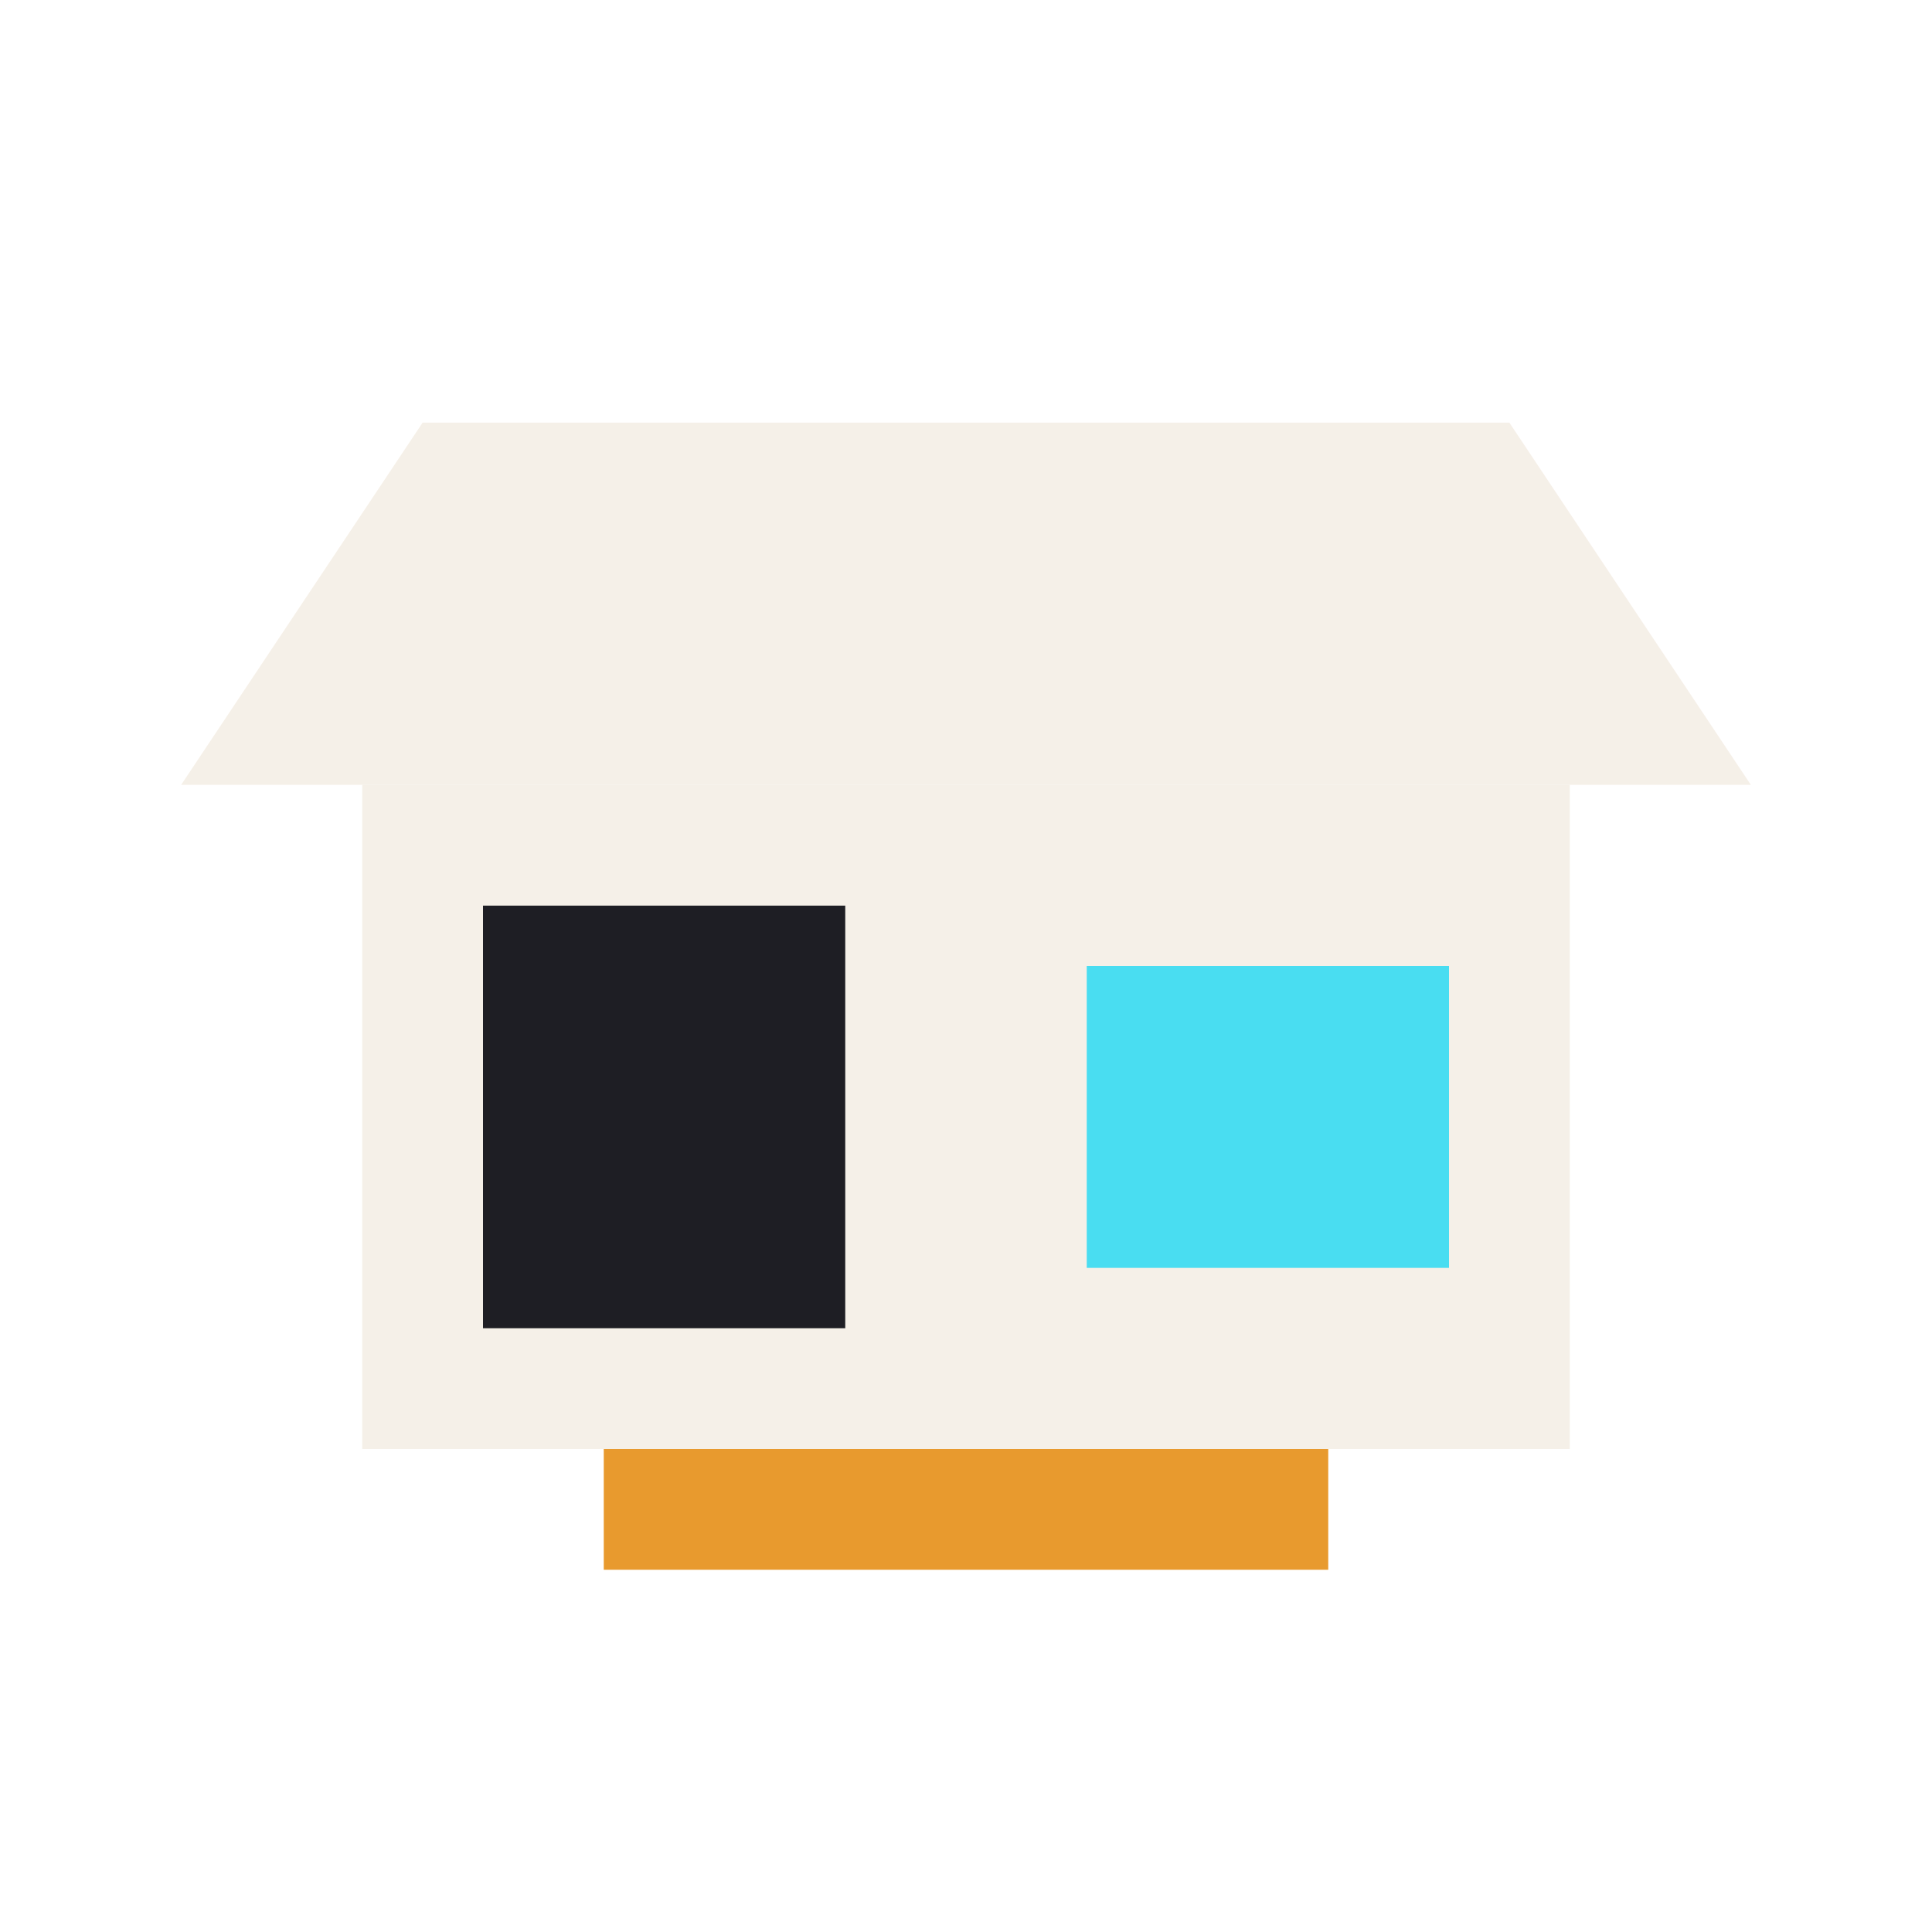
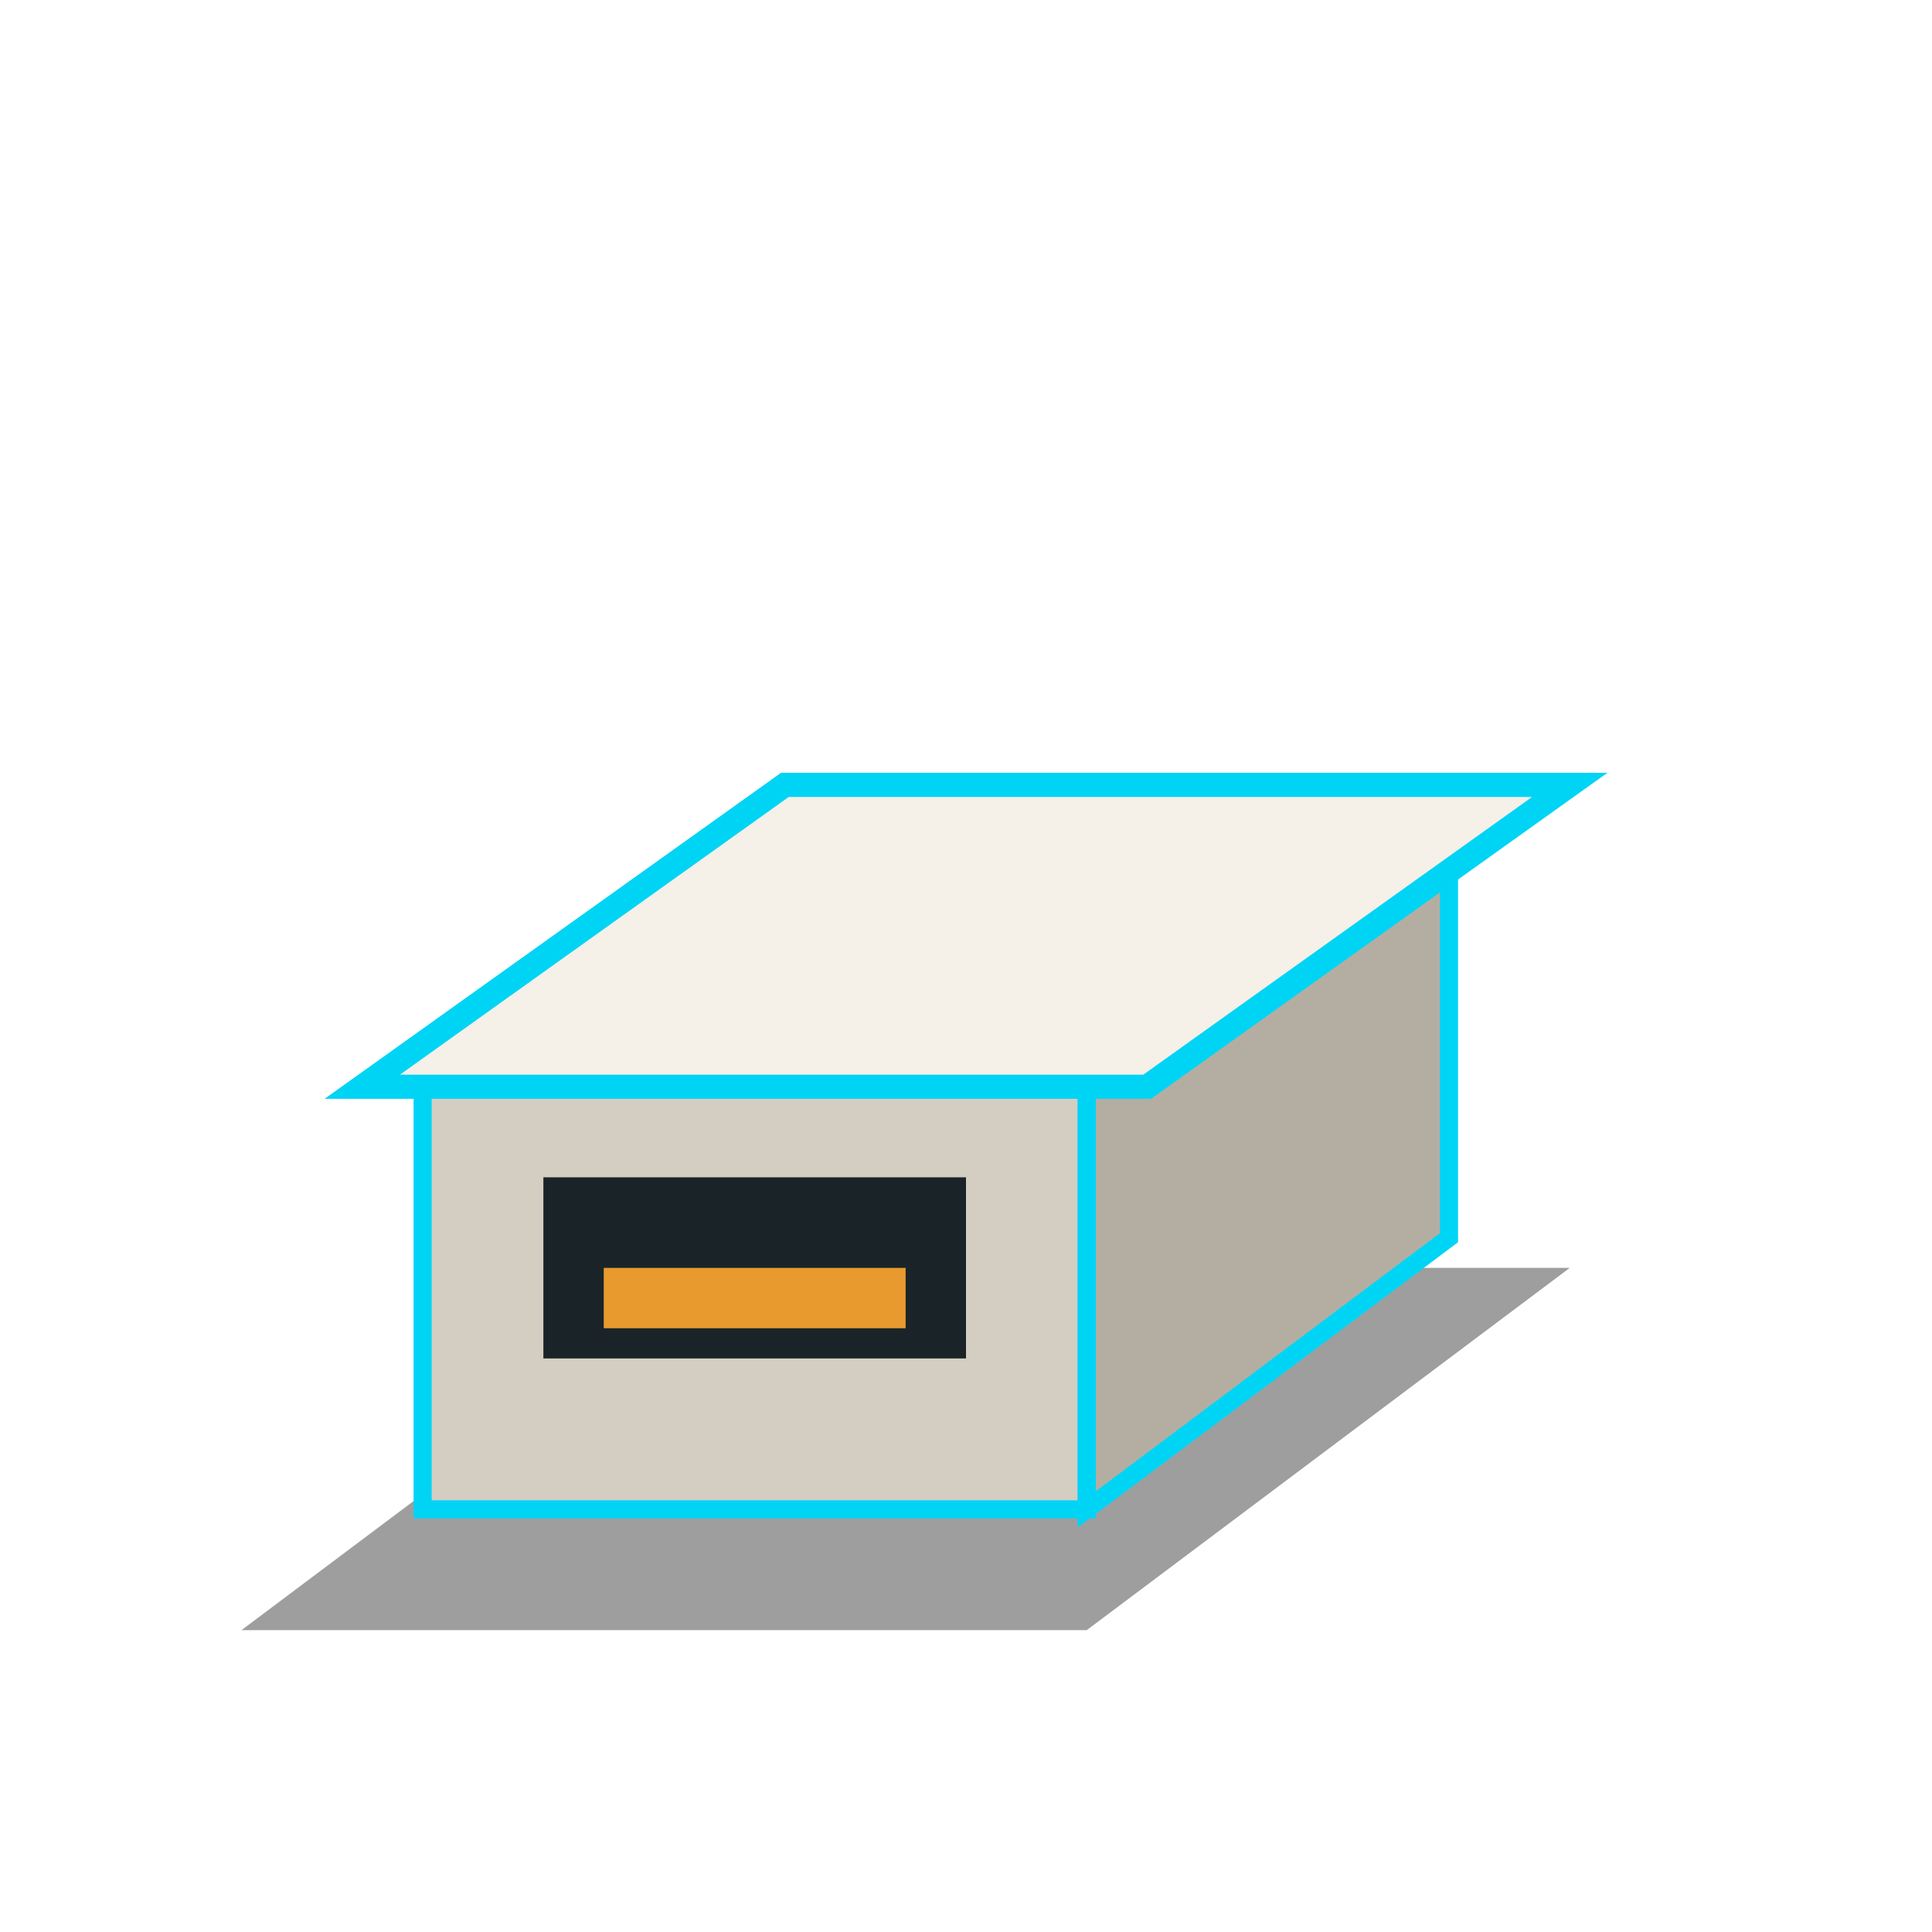
<svg xmlns="http://www.w3.org/2000/svg" viewBox="0 0 64 64">
-   <path d="M6 26 H58 L50 14 H14 Z" fill="#F5F0E8" />
-   <rect x="12" y="26" width="40" height="22" fill="#F5F0E8" />
-   <rect x="16" y="30" width="12" height="14" fill="#1E1E24" />
-   <rect x="36" y="32" width="12" height="10" fill="#00D4F5" opacity="0.7" />
-   <rect x="20" y="48" width="24" height="4" fill="#E89A2E" />
+   <path d="M8 54 L36 54 L52 42 L24 42 Z" fill="#0c0c10" opacity="0.4" />
+   <path d="M14 50 L36 50 L36 36 L14 36 Z" fill="#d4cec2" stroke="#00D4F5" stroke-width="0.6" />
+   <path d="M36 50 L48 41 L48 27 L36 36 Z" fill="#b4aea2" stroke="#00D4F5" stroke-width="0.6" />
+   <path d="M12 36 L38 36 L52 26 L26 26 Z" fill="#F5F0E8" stroke="#00D4F5" stroke-width="0.8" />
+   <rect x="18" y="39" width="14" height="6" fill="#1a2428" />
+   <rect x="20" y="42" width="10" height="2" fill="#E89A2E" />
</svg>
